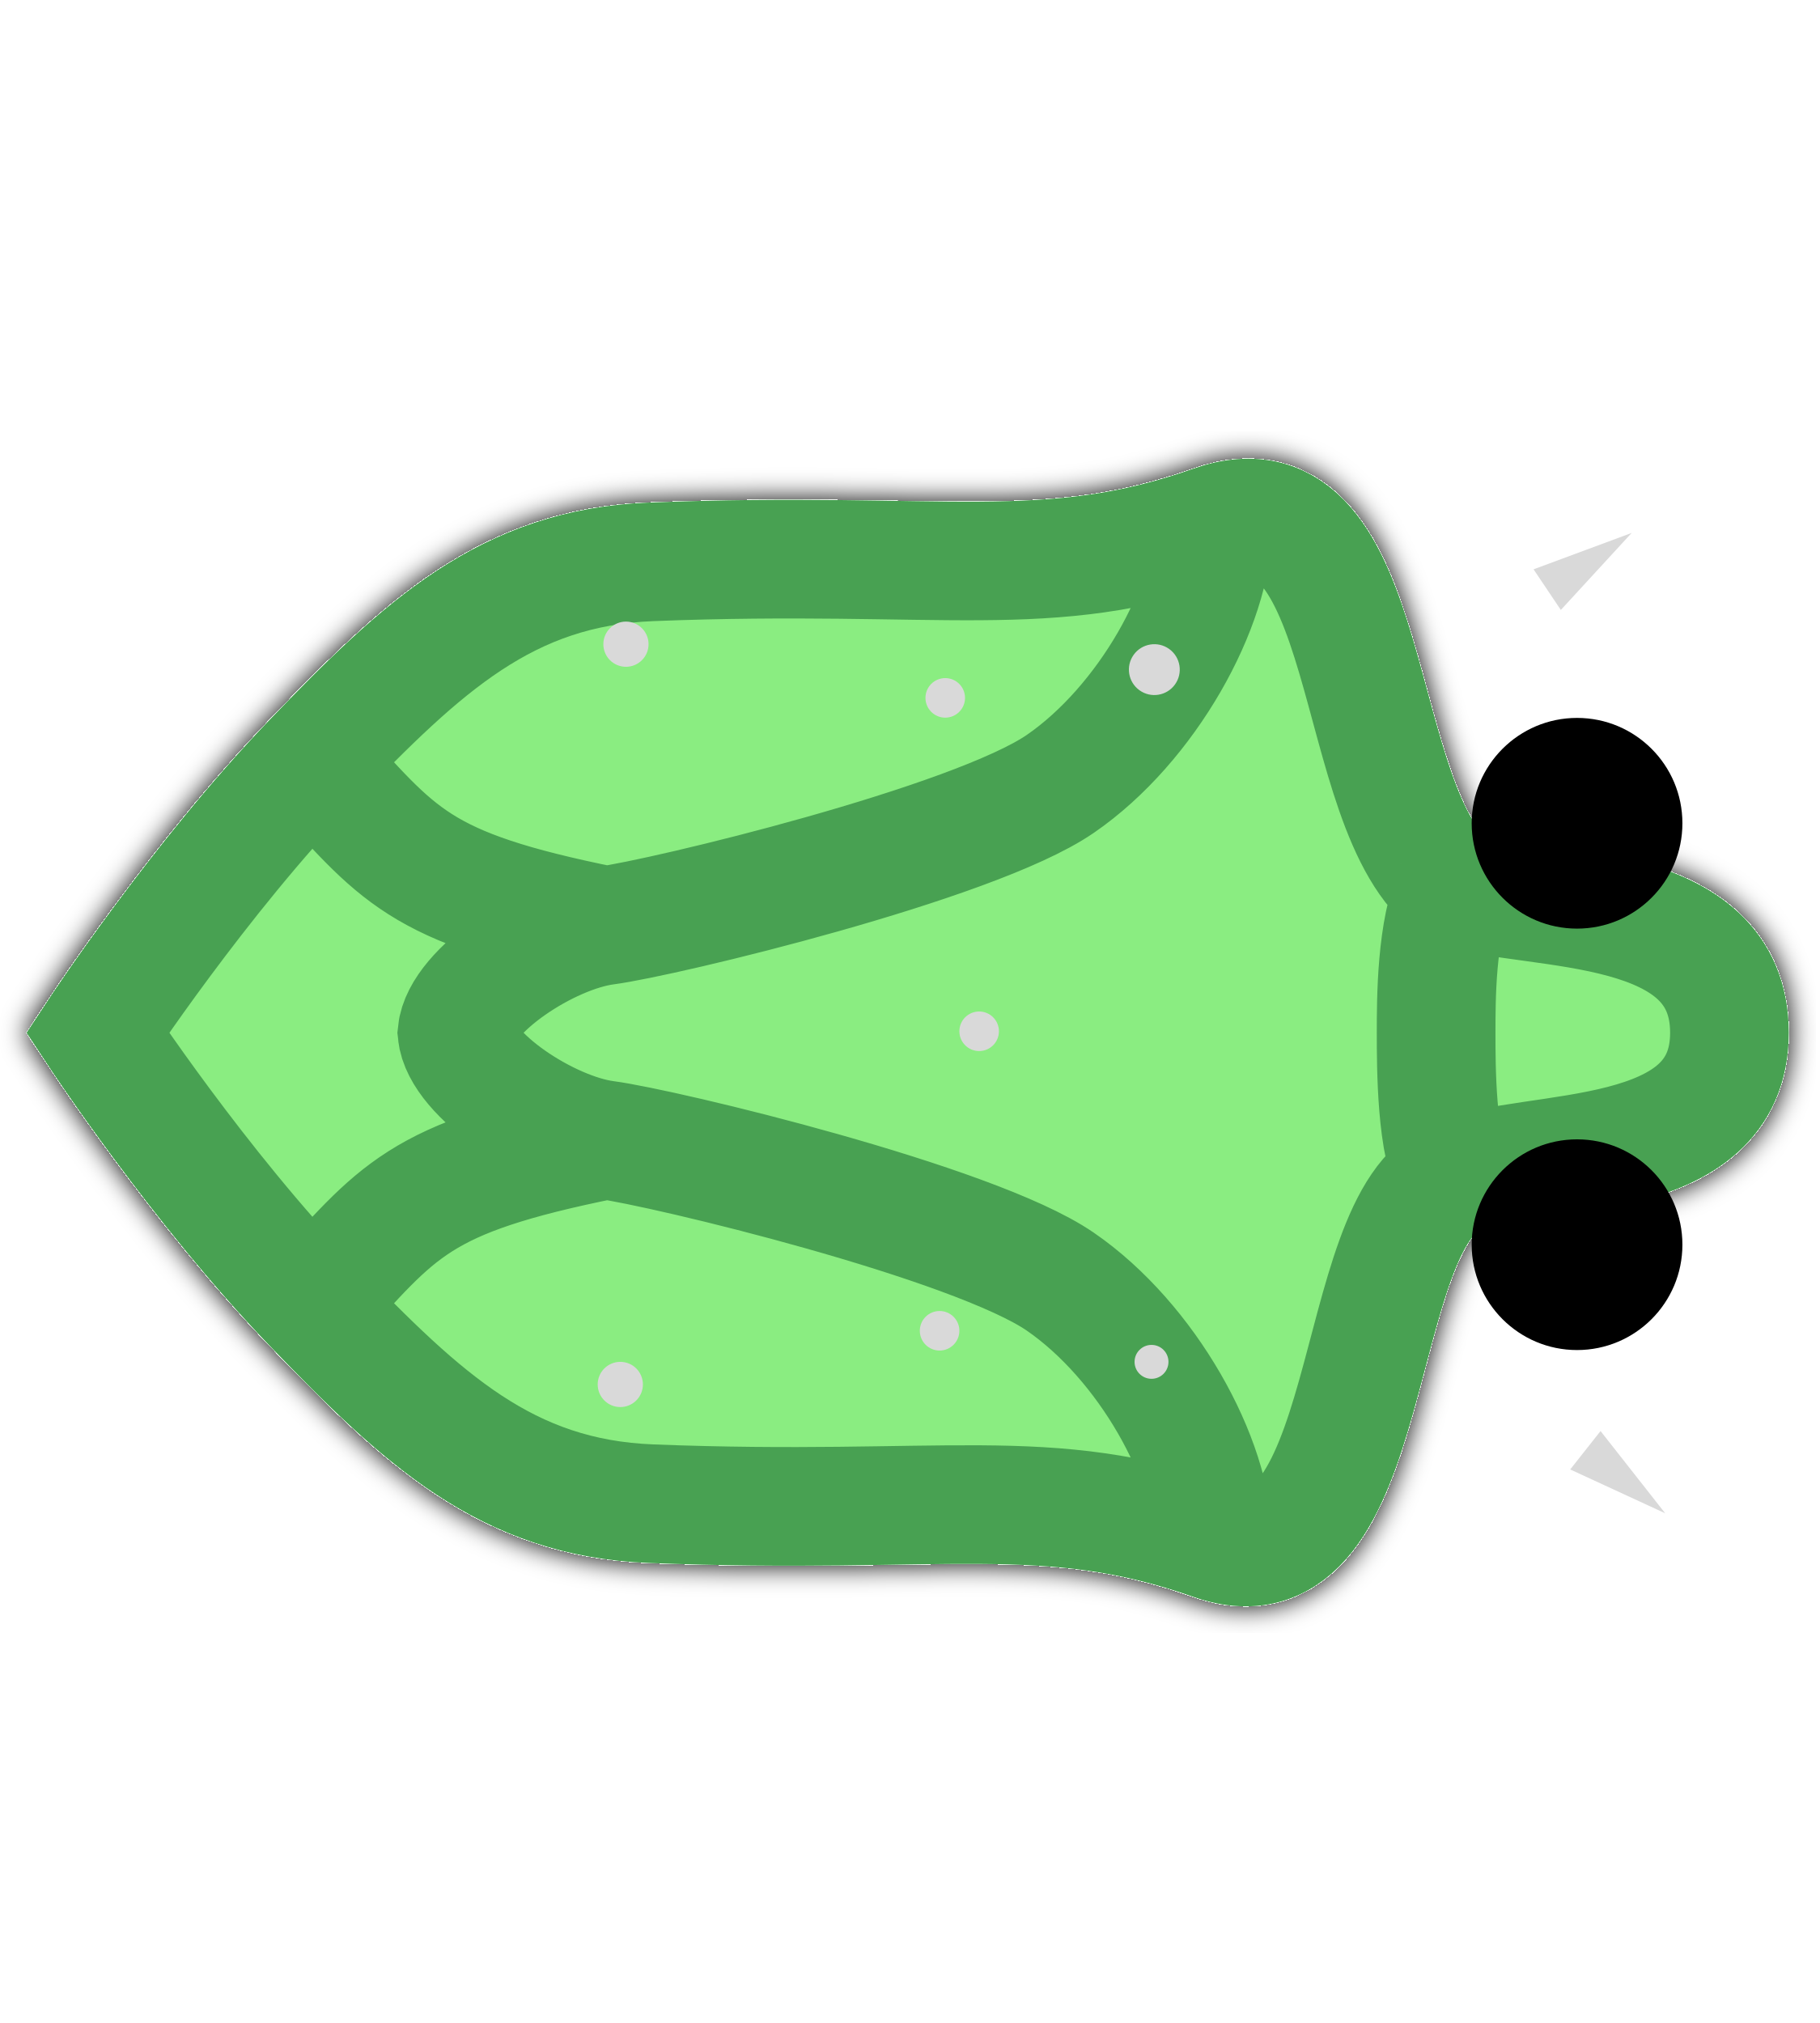
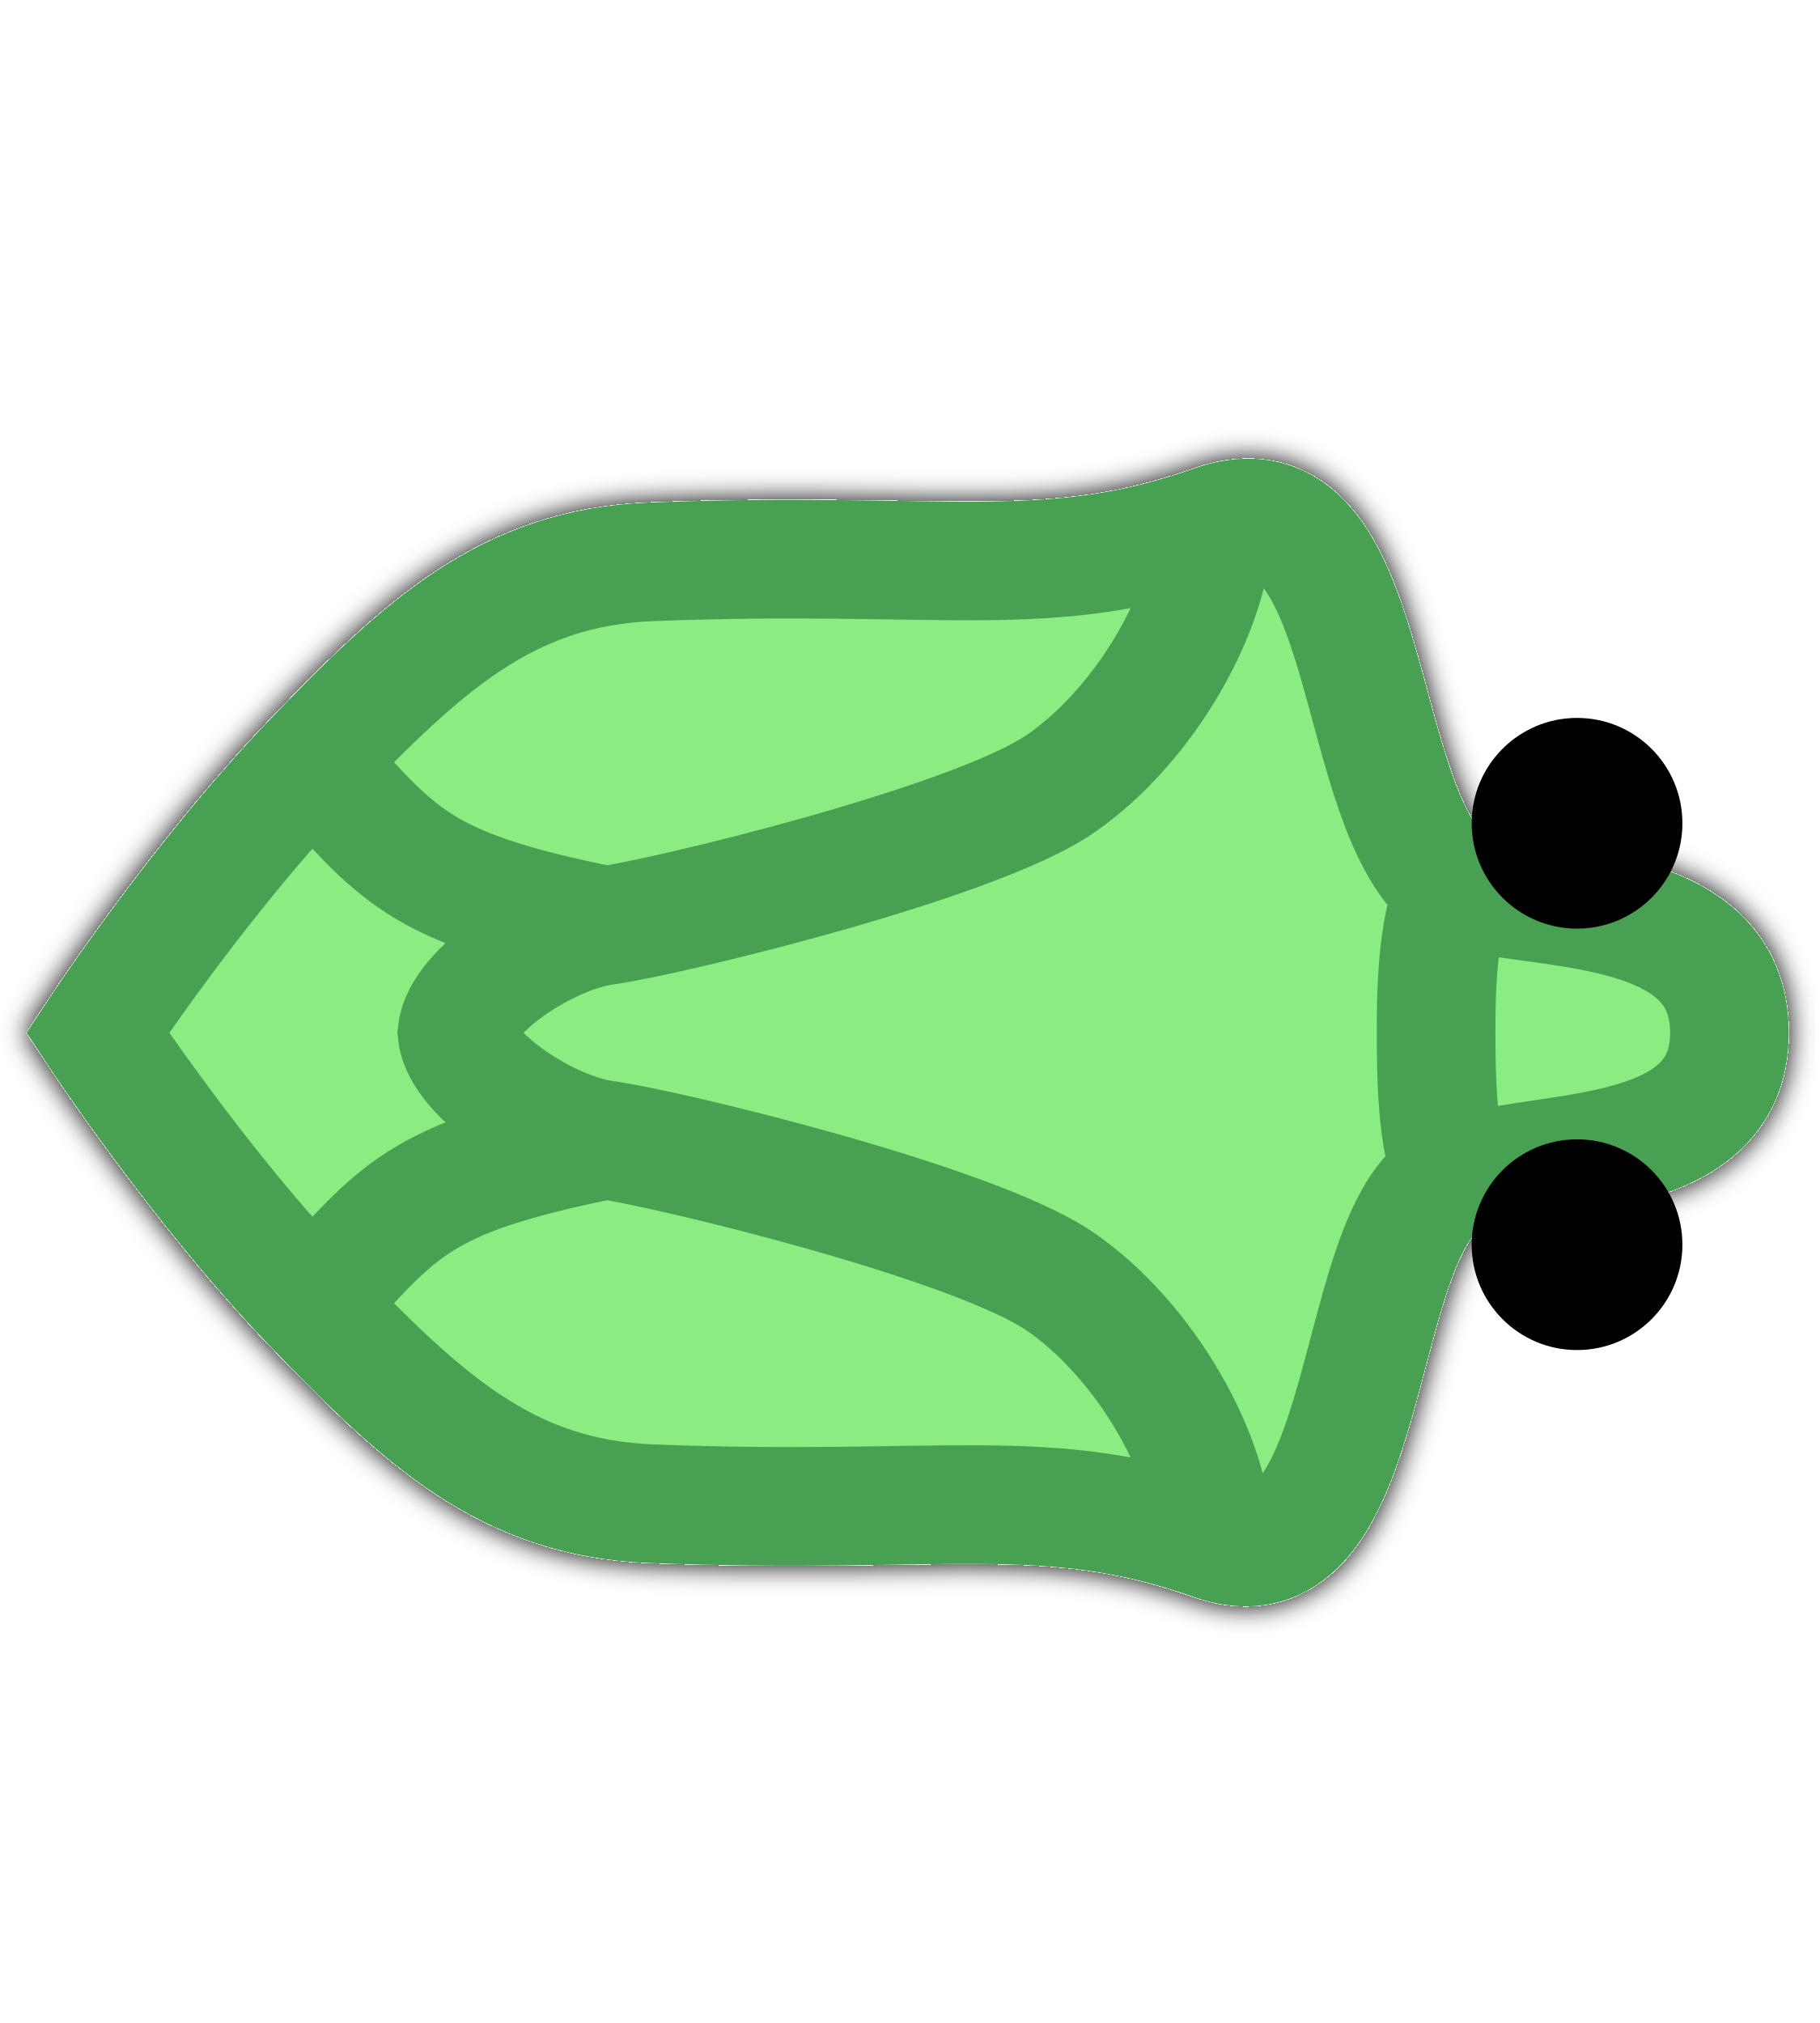
<svg xmlns="http://www.w3.org/2000/svg" width="322" height="358" viewBox="0 0 322 358" fill="none">
  <g id="stinkbug">
+     <circle id="_origin" cx="173.265" cy="182.5" r="3.5" transform="rotate(-180 173.265 182.5)" fill="#D9D9D9" />
+     <g id="thing">
+       <path id="_leg_right$" d="M209.372 230.825L211.89 249.167L219.957 246.015L209.372 230.825Z" fill="#D9D9D9" />
+     </g>
+     <g id="thing_2">
+       <path id="_leg_right$_2" d="M197.175 237.269L180.253 244.78L185.521 251.654L197.175 237.269Z" fill="#D9D9D9" />
+     </g>
+     <g id="thing_3">
+       <path id="_leg_right$_3" d="M125.697 260.806L107.697 256.476L107.697 265.136L125.697 260.806Z" fill="#D9D9D9" />
+     </g>
+     <g id="thing_4">
+       <path id="_leg_left$" d="M209.372 133.981L211.89 115.639L219.957 118.792L209.372 133.981Z" fill="#D9D9D9" />
+     </g>
+     <g id="thing_5">
+       <path id="_leg_left$_2" d="M197.175 127.538L180.253 120.026L185.521 113.152L197.175 127.538Z" fill="#D9D9D9" />
+     </g>
+     <g id="thing_6">
+       <path id="_leg_left$_3" d="M125.697 104L107.697 108.33L107.697 99.67L125.697 104Z" fill="#D9D9D9" />
+     </g>
    <g id="stinkbug_2" filter="url(#filter0_d_74_345)">
-       <path d="M214.652 92.844C185.236 103.216 167.133 97.391 115.229 99.423C89.637 100.426 74.833 114.358 55.282 134.657C70.634 151.352 73.558 157.016 107.187 163.792C117.422 162.437 172.251 149.276 187.603 138.734C202.955 128.192 214.652 107.107 214.652 92.844Z" fill="#8AED81" />
-       <path d="M214.652 92.844C214.652 107.107 202.955 128.192 187.603 138.734C172.251 149.276 117.422 162.437 107.187 163.792C96.952 165.147 81.6 175.31 80.869 182.764C81.6 190.217 96.952 200.38 107.187 201.735C117.422 203.09 172.251 216.251 187.603 226.793C202.955 237.336 214.652 258.42 214.652 272.683C244.068 283.056 238.46 215.793 257.467 208.351C254.129 203.233 254.129 188.612 254.129 182.764C254.129 176.915 254.129 164.487 257.467 157.177C238.46 143.827 244.068 82.472 214.652 92.844Z" fill="#8AED81" />
-       <path d="M115.229 266.104C167.133 268.137 185.236 262.311 214.652 272.683C214.652 258.42 202.955 237.336 187.603 226.793C172.251 216.251 117.422 203.09 107.187 201.735C73.558 208.511 70.634 214.175 55.282 230.871C74.833 251.169 89.637 265.102 115.229 266.104Z" fill="#8AED81" />
+       <path d="M214.652 92.844C185.236 103.216 167.133 97.391 115.229 99.424C89.637 100.426 74.833 114.358 55.282 134.657C70.634 151.352 73.558 157.016 107.187 163.792C117.422 162.437 172.251 149.276 187.603 138.734C202.955 128.192 214.652 107.107 214.652 92.844Z" fill="#8AED81" />
+       <path d="M214.652 92.844C214.652 107.107 202.955 128.192 187.603 138.734C172.251 149.276 117.422 162.437 107.187 163.792C96.952 165.147 81.6 175.31 80.869 182.764C81.6 190.217 96.952 200.38 107.187 201.735C117.422 203.091 172.251 216.251 187.603 226.793C202.955 237.336 214.652 258.42 214.652 272.683C244.068 283.056 238.46 215.793 257.467 208.351C254.129 203.233 254.129 188.612 254.129 182.764C254.129 176.915 254.129 164.487 257.467 157.177C238.46 143.827 244.068 82.472 214.652 92.844Z" fill="#8AED81" />
+       <path d="M115.229 266.104C167.133 268.137 185.236 262.311 214.652 272.683C214.652 258.42 202.955 237.336 187.603 226.793C172.251 216.251 117.422 203.091 107.187 201.735C73.558 208.511 70.634 214.175 55.282 230.871C74.833 251.169 89.637 265.102 115.229 266.104Z" fill="#8AED81" />
      <path d="M80.869 182.764C81.6 175.31 96.952 165.147 107.187 163.792C73.558 157.016 70.634 151.352 55.282 134.657C35.181 155.527 17.267 182.764 17.267 182.764C17.267 182.764 35.181 210.001 55.282 230.871C70.634 214.175 73.558 208.511 107.187 201.735C96.952 200.38 81.6 190.217 80.869 182.764Z" fill="#8AED81" />
      <path d="M257.467 157.177C254.129 164.487 254.129 176.915 254.129 182.764C254.129 188.612 254.129 203.233 257.467 208.351C271.674 202.788 306.034 206.888 306.034 182.764C306.034 158.639 272.405 161.627 257.467 157.177Z" fill="#8AED81" />
-       <path d="M214.652 272.683C185.236 262.311 167.133 268.137 115.229 266.104C89.637 265.102 74.833 251.169 55.282 230.871C35.181 210.001 17.267 182.764 17.267 182.764C17.267 182.764 35.181 155.527 55.282 134.657C74.833 114.358 89.637 100.426 115.229 99.423C167.133 97.391 185.236 103.216 214.652 92.844M214.652 92.844C214.652 107.107 202.955 128.192 187.603 138.734C172.251 149.276 117.422 162.437 107.187 163.792M214.652 92.844C244.068 82.471 238.46 143.827 257.467 157.177M257.467 157.177C254.129 164.487 254.129 176.915 254.129 182.764C254.129 188.612 254.129 203.233 257.467 208.351M257.467 157.177C272.405 161.627 306.034 158.639 306.034 182.764C306.034 206.888 271.674 202.788 257.467 208.351M107.187 163.792C96.952 165.147 81.6 175.31 80.869 182.764C81.6 190.217 96.952 200.38 107.187 201.735M107.187 163.792C73.558 157.016 70.634 151.352 55.282 134.657M214.652 272.683C214.652 258.42 202.955 237.336 187.603 226.793C172.251 216.251 117.422 203.09 107.187 201.735M214.652 272.683C244.068 283.056 238.46 215.793 257.467 208.351M107.187 201.735C73.558 208.511 70.634 214.175 55.282 230.871" stroke-width="21" stroke-linecap="round" stroke="#48A152" />
+       <path d="M214.652 272.683C185.236 262.311 167.133 268.137 115.229 266.104C89.637 265.102 74.833 251.169 55.282 230.871C35.181 210.001 17.267 182.764 17.267 182.764C17.267 182.764 35.181 155.527 55.282 134.657C74.833 114.358 89.637 100.426 115.229 99.424C167.133 97.391 185.236 103.216 214.652 92.844M214.652 92.844C214.652 107.107 202.955 128.192 187.603 138.734C172.251 149.276 117.422 162.437 107.187 163.792M214.652 92.844C244.068 82.472 238.46 143.827 257.467 157.177M257.467 157.177C254.129 164.487 254.129 176.915 254.129 182.764C254.129 188.612 254.129 203.233 257.467 208.351M257.467 157.177C272.405 161.627 306.034 158.639 306.034 182.764C306.034 206.888 271.674 202.788 257.467 208.351M107.187 163.792C96.952 165.147 81.6 175.31 80.869 182.764C81.6 190.217 96.952 200.38 107.187 201.735M107.187 163.792C73.558 157.016 70.634 151.352 55.282 134.657M214.652 272.683C214.652 258.42 202.955 237.336 187.603 226.793C172.251 216.251 117.422 203.091 107.187 201.735M214.652 272.683C244.068 283.056 238.46 215.793 257.467 208.351M107.187 201.735C73.558 208.511 70.634 214.175 55.282 230.871" stroke-width="21" stroke-linecap="round" stroke="#48A152" />
    </g>
    <g id="eyes">
      <g id="open">
        <circle id="Ellipse 1" cx="279.065" cy="145.69" r="18.644" transform="rotate(90 279.065 145.69)" fill="black" />
        <circle id="Ellipse 2" cx="279.065" cy="220.268" r="18.644" transform="rotate(90 279.065 220.268)" fill="black" />
      </g>
-     </g>
-     <circle id="_leg_right$" cx="109.765" cy="245" r="4" transform="rotate(90 109.765 245)" fill="#D9D9D9" />
-     <circle id="_leg_right$_2" cx="166.265" cy="235.5" r="3.5" transform="rotate(90 166.265 235.5)" fill="#D9D9D9" />
-     <circle id="_leg_right$_3" cx="203.765" cy="241" r="3" transform="rotate(90 203.765 241)" fill="#D9D9D9" />
-     <circle id="_leg_left$" cx="110.765" cy="114" r="4" transform="rotate(90 110.765 114)" fill="#D9D9D9" />
-     <circle id="_leg_left$_2" cx="167.265" cy="123.5" r="3.5" transform="rotate(90 167.265 123.5)" fill="#D9D9D9" />
-     <circle id="_leg_left$_3" cx="204.264" cy="118.5" r="4.5" transform="rotate(35.8028 204.264 118.5)" fill="#D9D9D9" />
-     <circle id="_origin" cx="173.265" cy="182.5" r="3.5" transform="rotate(-180 173.265 182.5)" fill="#D9D9D9" />
-     <g id="_thing">
-       <path id="_right$" d="M294.665 267.799L277.856 260.041L283.224 253.245L294.665 267.799Z" fill="#D9D9D9" />
-     </g>
-     <g id="thing">
-       <path id="_left$" d="M288.727 94.311L276.197 107.94L271.369 100.75L288.727 94.311Z" fill="#D9D9D9" />
    </g>
  </g>
  <defs>
    <filter id="filter0_d_74_345" x="-4.86374e-05" y="76.468" width="321.234" height="212.5" filterUnits="userSpaceOnUse" color-interpolation-filters="sRGB">
      <feFlood flood-opacity="0" result="BackgroundImageFix" />
      <feColorMatrix in="SourceAlpha" type="matrix" values="0 0 0 0 0 0 0 0 0 0 0 0 0 0 0 0 0 0 127 0" result="hardAlpha" />
      <feOffset />
      <feGaussianBlur stdDeviation="2.35" />
      <feComposite in2="hardAlpha" operator="out" />
      <feColorMatrix type="matrix" values="0 0 0 0 0 0 0 0 0 0 0 0 0 0 0 0 0 0 1 0" />
      <feBlend mode="normal" in2="BackgroundImageFix" result="effect1_dropShadow_74_345" />
      <feBlend mode="normal" in="SourceGraphic" in2="effect1_dropShadow_74_345" result="shape" />
    </filter>
  </defs>
</svg>
